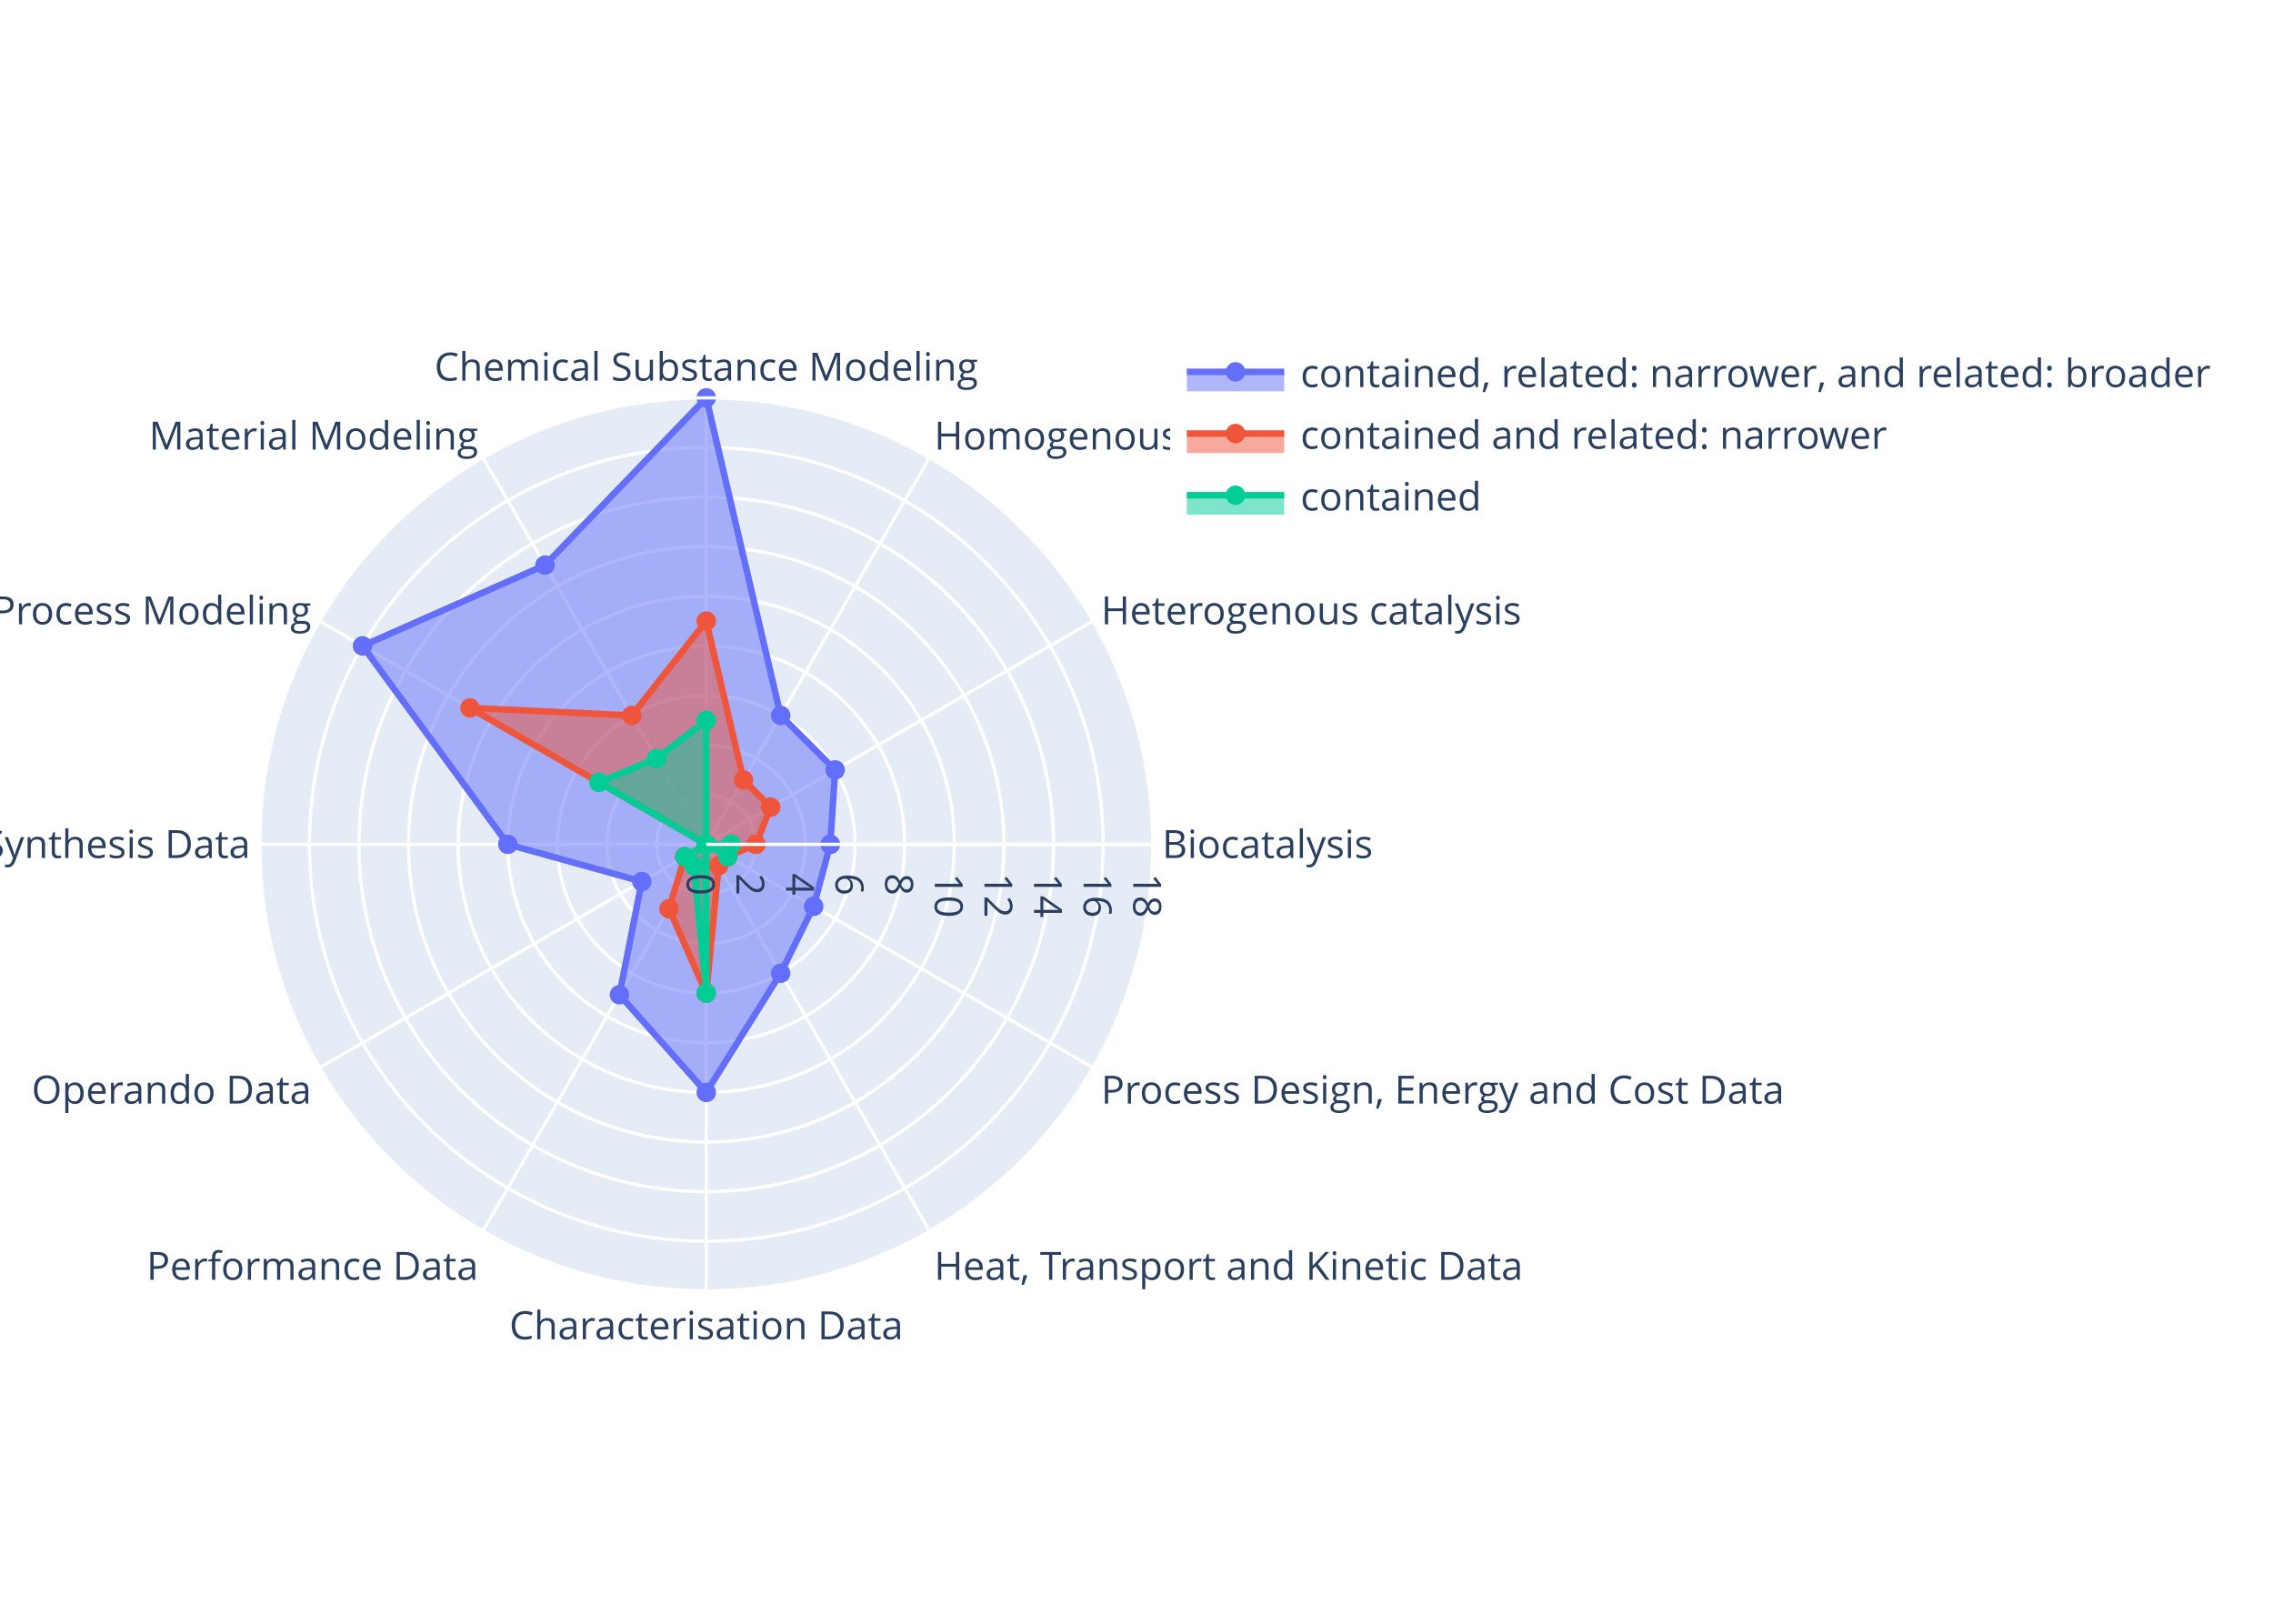
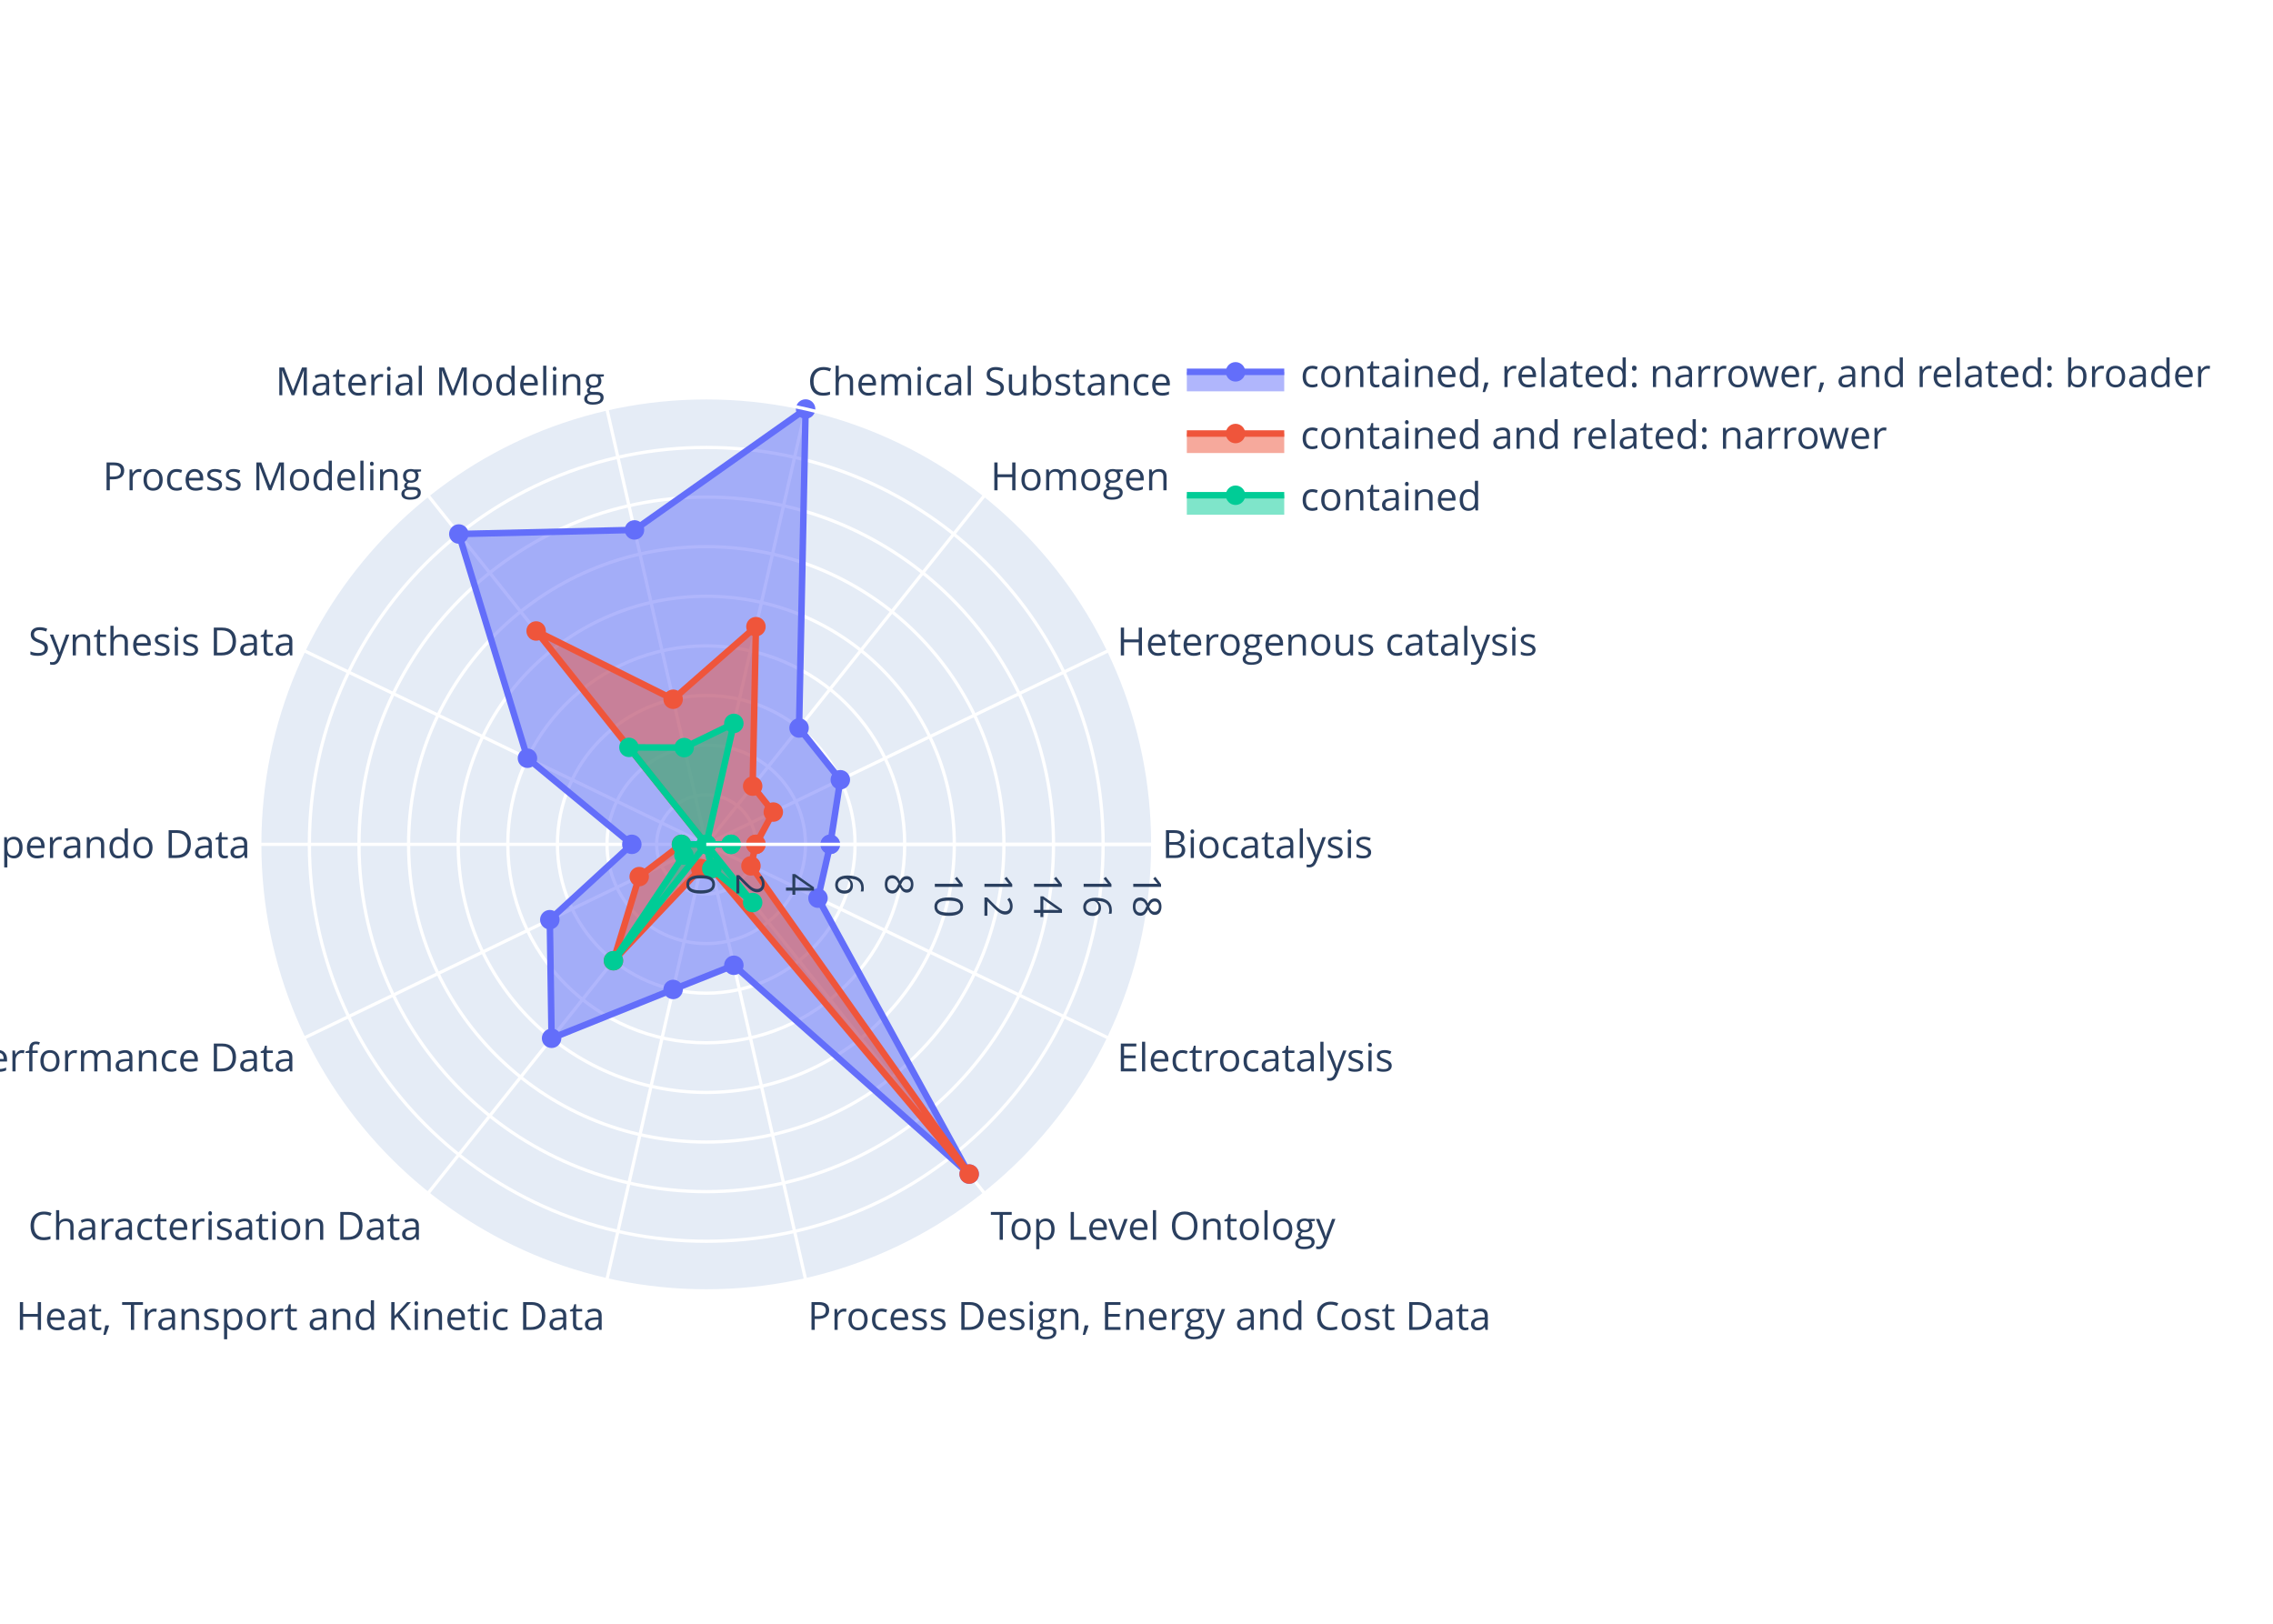
<svg xmlns="http://www.w3.org/2000/svg" class="main-svg" width="700" height="500" style="" viewBox="0 0 700 500">
  <rect x="0" y="0" width="700" height="500" style="fill: rgb(255, 255, 255); fill-opacity: 1;" />
-   <defs id="defs-a0ff38">
+   <defs id="defs-8b22d7">
    <g class="clips">
-       <clipPath id="clipa0ff38polar-for-traces">
+       <clipPath id="clip8b22d7polar-for-traces">
        <path d="M137.5,0A137.5,137.5 0,1,0 -137.5,-1.6838893488276108e-14A137.5,137.5 0,1,0 137.5,3.3677786976552216e-14Z" transform="translate(137.5,137.5)" />
      </clipPath>
    </g>
    <g class="gradients" />
    <g class="patterns" />
  </defs>
  <g class="bglayer" />
  <g class="layer-below">
    <g class="imagelayer" />
    <g class="shapelayer" />
  </g>
  <g class="cartesianlayer" />
  <g class="polarlayer">
    <g class="polar">
      <g class="polarsublayer draglayer" />
      <g class="polarsublayer plotbg">
        <path d="M137.5,0A137.5,137.5 0,1,0 -137.5,-1.6838893488276108e-14A137.5,137.5 0,1,0 137.5,3.3677786976552216e-14Z" transform="translate(217.5,260)" style="fill: rgb(229, 236, 246); fill-opacity: 1;" />
      </g>
      <g class="polarsublayer backplot">
        <g class="maplayer" />
      </g>
      <g class="polarsublayer angular-grid" style="fill: none;">
        <path class="angularaxisgrid" d="M217.5,260L355,260" style="stroke: rgb(255, 255, 255); stroke-opacity: 1; stroke-width: 1px;" />
-         <path class="angularaxisgrid" d="M217.5,260L336.578,191.25" style="stroke: rgb(255, 255, 255); stroke-opacity: 1; stroke-width: 1px;" />
-         <path class="angularaxisgrid" d="M217.5,260L286.25,140.922" style="stroke: rgb(255, 255, 255); stroke-opacity: 1; stroke-width: 1px;" />
-         <path class="angularaxisgrid" d="M217.5,260L217.5,122.5" style="stroke: rgb(255, 255, 255); stroke-opacity: 1; stroke-width: 1px;" />
-         <path class="angularaxisgrid" d="M217.5,260L148.75,140.922" style="stroke: rgb(255, 255, 255); stroke-opacity: 1; stroke-width: 1px;" />
-         <path class="angularaxisgrid" d="M217.5,260L98.422,191.25" style="stroke: rgb(255, 255, 255); stroke-opacity: 1; stroke-width: 1px;" />
+         <path class="angularaxisgrid" d="M217.5,260L341.383,200.341" style="stroke: rgb(255, 255, 255); stroke-opacity: 1; stroke-width: 1px;" />
+         <path class="angularaxisgrid" d="M217.5,260L303.23,152.498" style="stroke: rgb(255, 255, 255); stroke-opacity: 1; stroke-width: 1px;" />
+         <path class="angularaxisgrid" d="M217.5,260L248.097,125.947" style="stroke: rgb(255, 255, 255); stroke-opacity: 1; stroke-width: 1px;" />
+         <path class="angularaxisgrid" d="M217.5,260L186.903,125.947" style="stroke: rgb(255, 255, 255); stroke-opacity: 1; stroke-width: 1px;" />
+         <path class="angularaxisgrid" d="M217.5,260L131.77,152.498" style="stroke: rgb(255, 255, 255); stroke-opacity: 1; stroke-width: 1px;" />
+         <path class="angularaxisgrid" d="M217.5,260L93.617,200.341" style="stroke: rgb(255, 255, 255); stroke-opacity: 1; stroke-width: 1px;" />
        <path class="angularaxisgrid" d="M217.5,260L80,260" style="stroke: rgb(255, 255, 255); stroke-opacity: 1; stroke-width: 1px;" />
-         <path class="angularaxisgrid" d="M217.5,260L98.422,328.75" style="stroke: rgb(255, 255, 255); stroke-opacity: 1; stroke-width: 1px;" />
-         <path class="angularaxisgrid" d="M217.5,260L148.75,379.078" style="stroke: rgb(255, 255, 255); stroke-opacity: 1; stroke-width: 1px;" />
-         <path class="angularaxisgrid" d="M217.5,260L217.5,397.5" style="stroke: rgb(255, 255, 255); stroke-opacity: 1; stroke-width: 1px;" />
-         <path class="angularaxisgrid" d="M217.5,260L286.25,379.078" style="stroke: rgb(255, 255, 255); stroke-opacity: 1; stroke-width: 1px;" />
-         <path class="angularaxisgrid" d="M217.5,260L336.578,328.75" style="stroke: rgb(255, 255, 255); stroke-opacity: 1; stroke-width: 1px;" />
+         <path class="angularaxisgrid" d="M217.5,260L93.617,319.659" style="stroke: rgb(255, 255, 255); stroke-opacity: 1; stroke-width: 1px;" />
+         <path class="angularaxisgrid" d="M217.5,260L131.77,367.502" style="stroke: rgb(255, 255, 255); stroke-opacity: 1; stroke-width: 1px;" />
+         <path class="angularaxisgrid" d="M217.5,260L186.903,394.053" style="stroke: rgb(255, 255, 255); stroke-opacity: 1; stroke-width: 1px;" />
+         <path class="angularaxisgrid" d="M217.5,260L248.097,394.053" style="stroke: rgb(255, 255, 255); stroke-opacity: 1; stroke-width: 1px;" />
+         <path class="angularaxisgrid" d="M217.5,260L303.23,367.502" style="stroke: rgb(255, 255, 255); stroke-opacity: 1; stroke-width: 1px;" />
+         <path class="angularaxisgrid" d="M217.5,260L341.383,319.659" style="stroke: rgb(255, 255, 255); stroke-opacity: 1; stroke-width: 1px;" />
      </g>
      <g class="polarsublayer radial-grid" transform="translate(217.5,260)" style="fill: none;">
        <path class="xgrid" d="M15.28,0A15.28,15.28 0,1,0 -15.28,-1.8712603090971557e-15A15.28,15.28 0,1,0 15.28,3.7425206181943114e-15Z" style="stroke: rgb(255, 255, 255); stroke-opacity: 1; stroke-width: 1px;" />
        <path class="xgrid" d="M30.56,0A30.56,30.56 0,1,0 -30.56,-3.7425206181943114e-15A30.56,30.56 0,1,0 30.56,7.485041236388623e-15Z" style="stroke: rgb(255, 255, 255); stroke-opacity: 1; stroke-width: 1px;" />
        <path class="xgrid" d="M45.83,0A45.83,45.83 0,1,0 -45.83,-5.61255628049232e-15A45.83,45.83 0,1,0 45.83,1.122511256098464e-14Z" style="stroke: rgb(255, 255, 255); stroke-opacity: 1; stroke-width: 1px;" />
        <path class="xgrid" d="M61.11,0A61.11,61.11 0,1,0 -61.11,-7.483816589589476e-15A61.11,61.11 0,1,0 61.11,1.4967633179178952e-14Z" style="stroke: rgb(255, 255, 255); stroke-opacity: 1; stroke-width: 1px;" />
        <path class="xgrid" d="M76.39,0A76.39,76.39 0,1,0 -76.39,-9.35507689868663e-15A76.39,76.39 0,1,0 76.39,1.871015379737326e-14Z" style="stroke: rgb(255, 255, 255); stroke-opacity: 1; stroke-width: 1px;" />
        <path class="xgrid" d="M91.67,0A91.67,91.67 0,1,0 -91.67,-1.1226337207783787e-14A91.67,91.67 0,1,0 91.67,2.2452674415567573e-14Z" style="stroke: rgb(255, 255, 255); stroke-opacity: 1; stroke-width: 1px;" />
        <path class="xgrid" d="M106.94,0A106.94,106.94 0,1,0 -106.94,-1.3096372870081794e-14A106.94,106.94 0,1,0 106.94,2.619274574016359e-14Z" style="stroke: rgb(255, 255, 255); stroke-opacity: 1; stroke-width: 1px;" />
        <path class="xgrid" d="M122.22,0A122.22,122.22 0,1,0 -122.22,-1.4967633179178952e-14A122.22,122.22 0,1,0 122.22,2.9935266358357904e-14Z" style="stroke: rgb(255, 255, 255); stroke-opacity: 1; stroke-width: 1px;" />
      </g>
      <g class="polarsublayer frontplot" transform="translate(80,122.5)">
        <g class="barlayer" />
        <g class="scatterlayer">
-           <g class="trace scatter tracedfe474" style="stroke-miterlimit: 2; opacity: 1;">
-             <g class="fills" clip-path="url(#clipa0ff38polar-for-traces)">
+           <g class="trace scatter traceffe9a2" style="stroke-miterlimit: 2; opacity: 1;">
+             <g class="fills" clip-path="url(#clip8b22d7polar-for-traces)">
              <g>
-                 <path class="js-fill" d="M175.69,137.5L177.19,114.58L160.42,97.81L137.5,0L87.85,51.5L31.65,76.39L76.39,137.5L117.65,148.96L110.76,183.81L137.5,213.89L160.42,177.19L170.58,156.6L175.69,137.5Z" style="fill: rgb(99, 110, 250); fill-opacity: 0.5; stroke-width: 0;" />
+                 <path class="js-fill" d="M175.69,137.5L178.79,117.61L166.08,101.67L168.1,3.45L115.4,40.68L61.3,41.94L82.44,110.98L114.58,137.5L89.32,160.7L89.87,197.22L127.3,182.18L146,174.74L218.47,239.03L171.91,154.07L175.69,137.5Z" style="fill: rgb(99, 110, 250); fill-opacity: 0.5; stroke-width: 0;" />
              </g>
            </g>
            <g class="errorbars" />
            <g class="lines">
-               <path class="js-line" d="M175.69,137.5L177.19,114.58L160.42,97.81L137.5,0L87.85,51.5L31.65,76.39L76.39,137.5L117.65,148.96L110.76,183.81L137.5,213.89L160.42,177.19L170.58,156.6L175.69,137.5" clip-path="url(#clipa0ff38polar-for-traces)" style="vector-effect: non-scaling-stroke; fill: none; stroke: rgb(99, 110, 250); stroke-opacity: 1; stroke-width: 2px; opacity: 1;" />
+               <path class="js-line" d="M175.69,137.5L178.79,117.61L166.08,101.67L168.1,3.45L115.4,40.68L61.3,41.94L82.44,110.98L114.58,137.5L89.32,160.7L89.87,197.22L127.3,182.18L146,174.74L218.47,239.03L171.91,154.07L175.69,137.5" clip-path="url(#clip8b22d7polar-for-traces)" style="vector-effect: non-scaling-stroke; fill: none; stroke: rgb(99, 110, 250); stroke-opacity: 1; stroke-width: 2px; opacity: 1;" />
            </g>
            <g class="points">
              <path class="point" transform="translate(175.69,137.5)" d="M3,0A3,3 0 1,1 0,-3A3,3 0 0,1 3,0Z" style="opacity: 1; stroke-width: 0px; fill: rgb(99, 110, 250); fill-opacity: 1;" />
-               <path class="point" transform="translate(177.19,114.58)" d="M3,0A3,3 0 1,1 0,-3A3,3 0 0,1 3,0Z" style="opacity: 1; stroke-width: 0px; fill: rgb(99, 110, 250); fill-opacity: 1;" />
-               <path class="point" transform="translate(160.42,97.81)" d="M3,0A3,3 0 1,1 0,-3A3,3 0 0,1 3,0Z" style="opacity: 1; stroke-width: 0px; fill: rgb(99, 110, 250); fill-opacity: 1;" />
-               <path class="point" transform="translate(137.5,0)" d="M3,0A3,3 0 1,1 0,-3A3,3 0 0,1 3,0Z" style="opacity: 1; stroke-width: 0px; fill: rgb(99, 110, 250); fill-opacity: 1;" />
-               <path class="point" transform="translate(87.85,51.5)" d="M3,0A3,3 0 1,1 0,-3A3,3 0 0,1 3,0Z" style="opacity: 1; stroke-width: 0px; fill: rgb(99, 110, 250); fill-opacity: 1;" />
-               <path class="point" transform="translate(31.65,76.39)" d="M3,0A3,3 0 1,1 0,-3A3,3 0 0,1 3,0Z" style="opacity: 1; stroke-width: 0px; fill: rgb(99, 110, 250); fill-opacity: 1;" />
-               <path class="point" transform="translate(76.39,137.5)" d="M3,0A3,3 0 1,1 0,-3A3,3 0 0,1 3,0Z" style="opacity: 1; stroke-width: 0px; fill: rgb(99, 110, 250); fill-opacity: 1;" />
-               <path class="point" transform="translate(117.65,148.96)" d="M3,0A3,3 0 1,1 0,-3A3,3 0 0,1 3,0Z" style="opacity: 1; stroke-width: 0px; fill: rgb(99, 110, 250); fill-opacity: 1;" />
-               <path class="point" transform="translate(110.76,183.81)" d="M3,0A3,3 0 1,1 0,-3A3,3 0 0,1 3,0Z" style="opacity: 1; stroke-width: 0px; fill: rgb(99, 110, 250); fill-opacity: 1;" />
-               <path class="point" transform="translate(137.5,213.89)" d="M3,0A3,3 0 1,1 0,-3A3,3 0 0,1 3,0Z" style="opacity: 1; stroke-width: 0px; fill: rgb(99, 110, 250); fill-opacity: 1;" />
-               <path class="point" transform="translate(160.42,177.19)" d="M3,0A3,3 0 1,1 0,-3A3,3 0 0,1 3,0Z" style="opacity: 1; stroke-width: 0px; fill: rgb(99, 110, 250); fill-opacity: 1;" />
-               <path class="point" transform="translate(170.58,156.6)" d="M3,0A3,3 0 1,1 0,-3A3,3 0 0,1 3,0Z" style="opacity: 1; stroke-width: 0px; fill: rgb(99, 110, 250); fill-opacity: 1;" />
+               <path class="point" transform="translate(178.79,117.61)" d="M3,0A3,3 0 1,1 0,-3A3,3 0 0,1 3,0Z" style="opacity: 1; stroke-width: 0px; fill: rgb(99, 110, 250); fill-opacity: 1;" />
+               <path class="point" transform="translate(166.08,101.67)" d="M3,0A3,3 0 1,1 0,-3A3,3 0 0,1 3,0Z" style="opacity: 1; stroke-width: 0px; fill: rgb(99, 110, 250); fill-opacity: 1;" />
+               <path class="point" transform="translate(168.1,3.45)" d="M3,0A3,3 0 1,1 0,-3A3,3 0 0,1 3,0Z" style="opacity: 1; stroke-width: 0px; fill: rgb(99, 110, 250); fill-opacity: 1;" />
+               <path class="point" transform="translate(115.4,40.68)" d="M3,0A3,3 0 1,1 0,-3A3,3 0 0,1 3,0Z" style="opacity: 1; stroke-width: 0px; fill: rgb(99, 110, 250); fill-opacity: 1;" />
+               <path class="point" transform="translate(61.3,41.94)" d="M3,0A3,3 0 1,1 0,-3A3,3 0 0,1 3,0Z" style="opacity: 1; stroke-width: 0px; fill: rgb(99, 110, 250); fill-opacity: 1;" />
+               <path class="point" transform="translate(82.44,110.98)" d="M3,0A3,3 0 1,1 0,-3A3,3 0 0,1 3,0Z" style="opacity: 1; stroke-width: 0px; fill: rgb(99, 110, 250); fill-opacity: 1;" />
+               <path class="point" transform="translate(114.58,137.5)" d="M3,0A3,3 0 1,1 0,-3A3,3 0 0,1 3,0Z" style="opacity: 1; stroke-width: 0px; fill: rgb(99, 110, 250); fill-opacity: 1;" />
+               <path class="point" transform="translate(89.32,160.7)" d="M3,0A3,3 0 1,1 0,-3A3,3 0 0,1 3,0Z" style="opacity: 1; stroke-width: 0px; fill: rgb(99, 110, 250); fill-opacity: 1;" />
+               <path class="point" transform="translate(89.87,197.22)" d="M3,0A3,3 0 1,1 0,-3A3,3 0 0,1 3,0Z" style="opacity: 1; stroke-width: 0px; fill: rgb(99, 110, 250); fill-opacity: 1;" />
+               <path class="point" transform="translate(127.3,182.18)" d="M3,0A3,3 0 1,1 0,-3A3,3 0 0,1 3,0Z" style="opacity: 1; stroke-width: 0px; fill: rgb(99, 110, 250); fill-opacity: 1;" />
+               <path class="point" transform="translate(146,174.74)" d="M3,0A3,3 0 1,1 0,-3A3,3 0 0,1 3,0Z" style="opacity: 1; stroke-width: 0px; fill: rgb(99, 110, 250); fill-opacity: 1;" />
+               <path class="point" transform="translate(218.47,239.03)" d="M3,0A3,3 0 1,1 0,-3A3,3 0 0,1 3,0Z" style="opacity: 1; stroke-width: 0px; fill: rgb(99, 110, 250); fill-opacity: 1;" />
+               <path class="point" transform="translate(171.91,154.07)" d="M3,0A3,3 0 1,1 0,-3A3,3 0 0,1 3,0Z" style="opacity: 1; stroke-width: 0px; fill: rgb(99, 110, 250); fill-opacity: 1;" />
              <path class="point" transform="translate(175.69,137.5)" d="M3,0A3,3 0 1,1 0,-3A3,3 0 0,1 3,0Z" style="opacity: 1; stroke-width: 0px; fill: rgb(99, 110, 250); fill-opacity: 1;" />
            </g>
            <g class="text" />
          </g>
-           <g class="trace scatter traceed7efb" style="stroke-miterlimit: 2; opacity: 1;">
-             <g class="fills" clip-path="url(#clipa0ff38polar-for-traces)">
+           <g class="trace scatter trace4b6140" style="stroke-miterlimit: 2; opacity: 1;">
+             <g class="fills" clip-path="url(#clip8b22d7polar-for-traces)">
              <g>
-                 <path class="js-fill" d="M152.78,137.5L157.35,126.04L148.96,117.65L137.5,68.75L114.58,97.81L64.73,95.49L137.5,137.5L130.88,141.32L126.04,157.35L137.5,183.33L141.32,144.12L144.12,141.32L152.78,137.5Z" style="fill: rgb(239, 85, 59); fill-opacity: 0.5; stroke-width: 0;" />
+                 <path class="js-fill" d="M152.78,137.5L158.15,127.56L151.79,119.58L152.8,70.47L127.3,92.82L85.11,71.8L137.5,137.5L129.86,137.5L116.85,147.44L108.92,173.33L135.8,144.95L139.2,144.95L218.47,239.03L151.26,144.13L152.78,137.5Z" style="fill: rgb(239, 85, 59); fill-opacity: 0.5; stroke-width: 0;" />
              </g>
            </g>
            <g class="errorbars" />
            <g class="lines">
-               <path class="js-line" d="M152.78,137.5L157.35,126.04L148.96,117.65L137.5,68.75L114.58,97.81L64.73,95.49L137.5,137.5L130.88,141.32L126.04,157.35L137.5,183.33L141.32,144.12L144.12,141.32L152.78,137.5" clip-path="url(#clipa0ff38polar-for-traces)" style="vector-effect: non-scaling-stroke; fill: none; stroke: rgb(239, 85, 59); stroke-opacity: 1; stroke-width: 2px; opacity: 1;" />
+               <path class="js-line" d="M152.78,137.5L158.15,127.56L151.79,119.58L152.8,70.47L127.3,92.82L85.11,71.8L137.5,137.5L129.86,137.5L116.85,147.44L108.92,173.33L135.8,144.95L139.2,144.95L218.47,239.03L151.26,144.13L152.78,137.5" clip-path="url(#clip8b22d7polar-for-traces)" style="vector-effect: non-scaling-stroke; fill: none; stroke: rgb(239, 85, 59); stroke-opacity: 1; stroke-width: 2px; opacity: 1;" />
            </g>
            <g class="points">
              <path class="point" transform="translate(152.78,137.5)" d="M3,0A3,3 0 1,1 0,-3A3,3 0 0,1 3,0Z" style="opacity: 1; stroke-width: 0px; fill: rgb(239, 85, 59); fill-opacity: 1;" />
-               <path class="point" transform="translate(157.35,126.04)" d="M3,0A3,3 0 1,1 0,-3A3,3 0 0,1 3,0Z" style="opacity: 1; stroke-width: 0px; fill: rgb(239, 85, 59); fill-opacity: 1;" />
-               <path class="point" transform="translate(148.96,117.65)" d="M3,0A3,3 0 1,1 0,-3A3,3 0 0,1 3,0Z" style="opacity: 1; stroke-width: 0px; fill: rgb(239, 85, 59); fill-opacity: 1;" />
-               <path class="point" transform="translate(137.5,68.75)" d="M3,0A3,3 0 1,1 0,-3A3,3 0 0,1 3,0Z" style="opacity: 1; stroke-width: 0px; fill: rgb(239, 85, 59); fill-opacity: 1;" />
-               <path class="point" transform="translate(114.58,97.81)" d="M3,0A3,3 0 1,1 0,-3A3,3 0 0,1 3,0Z" style="opacity: 1; stroke-width: 0px; fill: rgb(239, 85, 59); fill-opacity: 1;" />
-               <path class="point" transform="translate(64.73,95.49)" d="M3,0A3,3 0 1,1 0,-3A3,3 0 0,1 3,0Z" style="opacity: 1; stroke-width: 0px; fill: rgb(239, 85, 59); fill-opacity: 1;" />
+               <path class="point" transform="translate(158.15,127.56)" d="M3,0A3,3 0 1,1 0,-3A3,3 0 0,1 3,0Z" style="opacity: 1; stroke-width: 0px; fill: rgb(239, 85, 59); fill-opacity: 1;" />
+               <path class="point" transform="translate(151.79,119.58)" d="M3,0A3,3 0 1,1 0,-3A3,3 0 0,1 3,0Z" style="opacity: 1; stroke-width: 0px; fill: rgb(239, 85, 59); fill-opacity: 1;" />
+               <path class="point" transform="translate(152.8,70.47)" d="M3,0A3,3 0 1,1 0,-3A3,3 0 0,1 3,0Z" style="opacity: 1; stroke-width: 0px; fill: rgb(239, 85, 59); fill-opacity: 1;" />
+               <path class="point" transform="translate(127.3,92.82)" d="M3,0A3,3 0 1,1 0,-3A3,3 0 0,1 3,0Z" style="opacity: 1; stroke-width: 0px; fill: rgb(239, 85, 59); fill-opacity: 1;" />
+               <path class="point" transform="translate(85.11,71.8)" d="M3,0A3,3 0 1,1 0,-3A3,3 0 0,1 3,0Z" style="opacity: 1; stroke-width: 0px; fill: rgb(239, 85, 59); fill-opacity: 1;" />
              <path class="point" transform="translate(137.5,137.5)" d="M3,0A3,3 0 1,1 0,-3A3,3 0 0,1 3,0Z" style="opacity: 1; stroke-width: 0px; fill: rgb(239, 85, 59); fill-opacity: 1;" />
-               <path class="point" transform="translate(130.88,141.32)" d="M3,0A3,3 0 1,1 0,-3A3,3 0 0,1 3,0Z" style="opacity: 1; stroke-width: 0px; fill: rgb(239, 85, 59); fill-opacity: 1;" />
-               <path class="point" transform="translate(126.04,157.35)" d="M3,0A3,3 0 1,1 0,-3A3,3 0 0,1 3,0Z" style="opacity: 1; stroke-width: 0px; fill: rgb(239, 85, 59); fill-opacity: 1;" />
-               <path class="point" transform="translate(137.5,183.33)" d="M3,0A3,3 0 1,1 0,-3A3,3 0 0,1 3,0Z" style="opacity: 1; stroke-width: 0px; fill: rgb(239, 85, 59); fill-opacity: 1;" />
-               <path class="point" transform="translate(141.32,144.12)" d="M3,0A3,3 0 1,1 0,-3A3,3 0 0,1 3,0Z" style="opacity: 1; stroke-width: 0px; fill: rgb(239, 85, 59); fill-opacity: 1;" />
-               <path class="point" transform="translate(144.12,141.32)" d="M3,0A3,3 0 1,1 0,-3A3,3 0 0,1 3,0Z" style="opacity: 1; stroke-width: 0px; fill: rgb(239, 85, 59); fill-opacity: 1;" />
+               <path class="point" transform="translate(129.86,137.5)" d="M3,0A3,3 0 1,1 0,-3A3,3 0 0,1 3,0Z" style="opacity: 1; stroke-width: 0px; fill: rgb(239, 85, 59); fill-opacity: 1;" />
+               <path class="point" transform="translate(116.85,147.44)" d="M3,0A3,3 0 1,1 0,-3A3,3 0 0,1 3,0Z" style="opacity: 1; stroke-width: 0px; fill: rgb(239, 85, 59); fill-opacity: 1;" />
+               <path class="point" transform="translate(108.92,173.33)" d="M3,0A3,3 0 1,1 0,-3A3,3 0 0,1 3,0Z" style="opacity: 1; stroke-width: 0px; fill: rgb(239, 85, 59); fill-opacity: 1;" />
+               <path class="point" transform="translate(135.8,144.95)" d="M3,0A3,3 0 1,1 0,-3A3,3 0 0,1 3,0Z" style="opacity: 1; stroke-width: 0px; fill: rgb(239, 85, 59); fill-opacity: 1;" />
+               <path class="point" transform="translate(139.2,144.95)" d="M3,0A3,3 0 1,1 0,-3A3,3 0 0,1 3,0Z" style="opacity: 1; stroke-width: 0px; fill: rgb(239, 85, 59); fill-opacity: 1;" />
+               <path class="point" transform="translate(218.47,239.03)" d="M3,0A3,3 0 1,1 0,-3A3,3 0 0,1 3,0Z" style="opacity: 1; stroke-width: 0px; fill: rgb(239, 85, 59); fill-opacity: 1;" />
+               <path class="point" transform="translate(151.26,144.13)" d="M3,0A3,3 0 1,1 0,-3A3,3 0 0,1 3,0Z" style="opacity: 1; stroke-width: 0px; fill: rgb(239, 85, 59); fill-opacity: 1;" />
              <path class="point" transform="translate(152.78,137.5)" d="M3,0A3,3 0 1,1 0,-3A3,3 0 0,1 3,0Z" style="opacity: 1; stroke-width: 0px; fill: rgb(239, 85, 59); fill-opacity: 1;" />
            </g>
            <g class="text" />
          </g>
-           <g class="trace scatter tracea0a086" style="stroke-miterlimit: 2; opacity: 1;">
-             <g class="fills" clip-path="url(#clipa0ff38polar-for-traces)">
+           <g class="trace scatter trace5e198f" style="stroke-miterlimit: 2; opacity: 1;">
+             <g class="fills" clip-path="url(#clip8b22d7polar-for-traces)">
              <g>
-                 <path class="js-fill" d="M145.14,137.5L137.5,137.5L137.5,137.5L137.5,99.31L122.22,111.04L104.42,118.4L137.5,137.5L130.88,141.32L133.68,144.12L137.5,183.33L137.5,137.5L144.12,141.32L145.14,137.5Z" style="fill: rgb(0, 204, 150); fill-opacity: 0.5; stroke-width: 0;" />
+                 <path class="js-fill" d="M145.14,137.5L137.5,137.5L137.5,137.5L146,100.26L130.7,107.71L113.69,107.64L137.5,137.5L129.86,137.5L130.62,140.81L108.92,173.33L137.5,137.5L139.2,144.95L151.79,155.42L137.5,137.5L145.14,137.5Z" style="fill: rgb(0, 204, 150); fill-opacity: 0.5; stroke-width: 0;" />
              </g>
            </g>
            <g class="errorbars" />
            <g class="lines">
-               <path class="js-line" d="M145.14,137.5L137.5,137.5L137.5,137.5L137.5,99.31L122.22,111.04L104.42,118.4L137.5,137.5L130.88,141.32L133.68,144.12L137.5,183.33L137.5,137.5L144.12,141.32L145.14,137.5" clip-path="url(#clipa0ff38polar-for-traces)" style="vector-effect: non-scaling-stroke; fill: none; stroke: rgb(0, 204, 150); stroke-opacity: 1; stroke-width: 2px; opacity: 1;" />
+               <path class="js-line" d="M145.14,137.5L137.5,137.5L137.5,137.5L146,100.26L130.7,107.71L113.69,107.64L137.5,137.5L129.86,137.5L130.62,140.81L108.92,173.33L137.5,137.5L139.2,144.95L151.79,155.42L137.5,137.5L145.14,137.5" clip-path="url(#clip8b22d7polar-for-traces)" style="vector-effect: non-scaling-stroke; fill: none; stroke: rgb(0, 204, 150); stroke-opacity: 1; stroke-width: 2px; opacity: 1;" />
            </g>
            <g class="points">
              <path class="point" transform="translate(145.14,137.5)" d="M3,0A3,3 0 1,1 0,-3A3,3 0 0,1 3,0Z" style="opacity: 1; stroke-width: 0px; fill: rgb(0, 204, 150); fill-opacity: 1;" />
              <path class="point" transform="translate(137.5,137.5)" d="M3,0A3,3 0 1,1 0,-3A3,3 0 0,1 3,0Z" style="opacity: 1; stroke-width: 0px; fill: rgb(0, 204, 150); fill-opacity: 1;" />
              <path class="point" transform="translate(137.5,137.5)" d="M3,0A3,3 0 1,1 0,-3A3,3 0 0,1 3,0Z" style="opacity: 1; stroke-width: 0px; fill: rgb(0, 204, 150); fill-opacity: 1;" />
-               <path class="point" transform="translate(137.5,99.31)" d="M3,0A3,3 0 1,1 0,-3A3,3 0 0,1 3,0Z" style="opacity: 1; stroke-width: 0px; fill: rgb(0, 204, 150); fill-opacity: 1;" />
-               <path class="point" transform="translate(122.22,111.04)" d="M3,0A3,3 0 1,1 0,-3A3,3 0 0,1 3,0Z" style="opacity: 1; stroke-width: 0px; fill: rgb(0, 204, 150); fill-opacity: 1;" />
-               <path class="point" transform="translate(104.42,118.4)" d="M3,0A3,3 0 1,1 0,-3A3,3 0 0,1 3,0Z" style="opacity: 1; stroke-width: 0px; fill: rgb(0, 204, 150); fill-opacity: 1;" />
-               <path class="point" transform="translate(137.5,137.5)" d="M3,0A3,3 0 1,1 0,-3A3,3 0 0,1 3,0Z" style="opacity: 1; stroke-width: 0px; fill: rgb(0, 204, 150); fill-opacity: 1;" />
-               <path class="point" transform="translate(130.88,141.32)" d="M3,0A3,3 0 1,1 0,-3A3,3 0 0,1 3,0Z" style="opacity: 1; stroke-width: 0px; fill: rgb(0, 204, 150); fill-opacity: 1;" />
-               <path class="point" transform="translate(133.68,144.12)" d="M3,0A3,3 0 1,1 0,-3A3,3 0 0,1 3,0Z" style="opacity: 1; stroke-width: 0px; fill: rgb(0, 204, 150); fill-opacity: 1;" />
-               <path class="point" transform="translate(137.5,183.33)" d="M3,0A3,3 0 1,1 0,-3A3,3 0 0,1 3,0Z" style="opacity: 1; stroke-width: 0px; fill: rgb(0, 204, 150); fill-opacity: 1;" />
-               <path class="point" transform="translate(137.5,137.5)" d="M3,0A3,3 0 1,1 0,-3A3,3 0 0,1 3,0Z" style="opacity: 1; stroke-width: 0px; fill: rgb(0, 204, 150); fill-opacity: 1;" />
-               <path class="point" transform="translate(144.12,141.32)" d="M3,0A3,3 0 1,1 0,-3A3,3 0 0,1 3,0Z" style="opacity: 1; stroke-width: 0px; fill: rgb(0, 204, 150); fill-opacity: 1;" />
+               <path class="point" transform="translate(146,100.26)" d="M3,0A3,3 0 1,1 0,-3A3,3 0 0,1 3,0Z" style="opacity: 1; stroke-width: 0px; fill: rgb(0, 204, 150); fill-opacity: 1;" />
+               <path class="point" transform="translate(130.7,107.71)" d="M3,0A3,3 0 1,1 0,-3A3,3 0 0,1 3,0Z" style="opacity: 1; stroke-width: 0px; fill: rgb(0, 204, 150); fill-opacity: 1;" />
+               <path class="point" transform="translate(113.69,107.64)" d="M3,0A3,3 0 1,1 0,-3A3,3 0 0,1 3,0Z" style="opacity: 1; stroke-width: 0px; fill: rgb(0, 204, 150); fill-opacity: 1;" />
+               <path class="point" transform="translate(137.5,137.5)" d="M3,0A3,3 0 1,1 0,-3A3,3 0 0,1 3,0Z" style="opacity: 1; stroke-width: 0px; fill: rgb(0, 204, 150); fill-opacity: 1;" />
+               <path class="point" transform="translate(129.86,137.5)" d="M3,0A3,3 0 1,1 0,-3A3,3 0 0,1 3,0Z" style="opacity: 1; stroke-width: 0px; fill: rgb(0, 204, 150); fill-opacity: 1;" />
+               <path class="point" transform="translate(130.62,140.81)" d="M3,0A3,3 0 1,1 0,-3A3,3 0 0,1 3,0Z" style="opacity: 1; stroke-width: 0px; fill: rgb(0, 204, 150); fill-opacity: 1;" />
+               <path class="point" transform="translate(108.92,173.33)" d="M3,0A3,3 0 1,1 0,-3A3,3 0 0,1 3,0Z" style="opacity: 1; stroke-width: 0px; fill: rgb(0, 204, 150); fill-opacity: 1;" />
+               <path class="point" transform="translate(137.5,137.5)" d="M3,0A3,3 0 1,1 0,-3A3,3 0 0,1 3,0Z" style="opacity: 1; stroke-width: 0px; fill: rgb(0, 204, 150); fill-opacity: 1;" />
+               <path class="point" transform="translate(139.2,144.95)" d="M3,0A3,3 0 1,1 0,-3A3,3 0 0,1 3,0Z" style="opacity: 1; stroke-width: 0px; fill: rgb(0, 204, 150); fill-opacity: 1;" />
+               <path class="point" transform="translate(151.79,155.42)" d="M3,0A3,3 0 1,1 0,-3A3,3 0 0,1 3,0Z" style="opacity: 1; stroke-width: 0px; fill: rgb(0, 204, 150); fill-opacity: 1;" />
+               <path class="point" transform="translate(137.5,137.5)" d="M3,0A3,3 0 1,1 0,-3A3,3 0 0,1 3,0Z" style="opacity: 1; stroke-width: 0px; fill: rgb(0, 204, 150); fill-opacity: 1;" />
              <path class="point" transform="translate(145.14,137.5)" d="M3,0A3,3 0 1,1 0,-3A3,3 0 0,1 3,0Z" style="opacity: 1; stroke-width: 0px; fill: rgb(0, 204, 150); fill-opacity: 1;" />
            </g>
            <g class="text" />
          </g>
        </g>
      </g>
      <g class="polarsublayer angular-line">
        <path d="M137.5,0A137.5,137.5 0,1,0 -137.5,-1.6838893488276108e-14A137.5,137.5 0,1,0 137.5,3.3677786976552216e-14Z" transform="translate(217.5,260)" stroke-width="1" style="fill: none; stroke: rgb(255, 255, 255); stroke-opacity: 1;" />
      </g>
      <g class="polarsublayer radial-line">
        <line x1="0" y1="0" x2="137.5" y2="0" transform="translate(217.5,260)" stroke-width="1" style="fill: none; stroke: rgb(255, 255, 255); stroke-opacity: 1;" />
      </g>
      <g class="polarsublayer angular-axis">
        <g class="angularaxistick">
          <text text-anchor="start" x="2.9" y="4.2" transform="translate(355,260)" style="font-family: 'Open Sans', verdana, arial, sans-serif; font-size: 12px; fill: rgb(42, 63, 95); fill-opacity: 1; white-space: pre; opacity: 1;">Biocatalysis</text>
        </g>
        <g class="angularaxistick">
-           <text text-anchor="start" x="2.511" y="0.987" transform="translate(336.5785,191.25)" style="font-family: 'Open Sans', verdana, arial, sans-serif; font-size: 12px; fill: rgb(42, 63, 95); fill-opacity: 1; white-space: pre; opacity: 1;">Heterogenous catalysis</text>
-         </g>
-         <g class="angularaxistick">
-           <text text-anchor="start" x="1.45" y="-2.49" transform="translate(286.25,140.9215)" style="font-family: 'Open Sans', verdana, arial, sans-serif; font-size: 12px; fill: rgb(42, 63, 95); fill-opacity: 1; white-space: pre; opacity: 1;">Homogenous catalysis</text>
-         </g>
-         <g class="angularaxistick">
-           <text text-anchor="middle" x="1.7757378587636624e-16" y="-5.3" transform="translate(217.5,122.5)" style="font-family: 'Open Sans', verdana, arial, sans-serif; font-size: 12px; fill: rgb(42, 63, 95); fill-opacity: 1; white-space: pre; opacity: 1;">Chemical Substance Modeling</text>
-         </g>
-         <g class="angularaxistick">
-           <text text-anchor="end" x="-1.45" y="-2.49" transform="translate(148.75,140.9215)" style="font-family: 'Open Sans', verdana, arial, sans-serif; font-size: 12px; fill: rgb(42, 63, 95); fill-opacity: 1; white-space: pre; opacity: 1;">Material Modeling</text>
-         </g>
-         <g class="angularaxistick">
-           <text text-anchor="end" x="-2.511" y="0.987" transform="translate(98.42151,191.25)" style="font-family: 'Open Sans', verdana, arial, sans-serif; font-size: 12px; fill: rgb(42, 63, 95); fill-opacity: 1; white-space: pre; opacity: 1;">Process Modeling</text>
-         </g>
-         <g class="angularaxistick">
-           <text text-anchor="end" x="-2.9" y="4.2" transform="translate(80,260)" style="font-family: 'Open Sans', verdana, arial, sans-serif; font-size: 12px; fill: rgb(42, 63, 95); fill-opacity: 1; white-space: pre; opacity: 1;">Synthesis Data</text>
-         </g>
-         <g class="angularaxistick">
-           <text text-anchor="end" x="-2.511" y="11.087" transform="translate(98.42151,328.75)" style="font-family: 'Open Sans', verdana, arial, sans-serif; font-size: 12px; fill: rgb(42, 63, 95); fill-opacity: 1; white-space: pre; opacity: 1;">Operando Data</text>
-         </g>
-         <g class="angularaxistick">
-           <text text-anchor="end" x="-1.45" y="15.004" transform="translate(148.75,379.0785)" style="font-family: 'Open Sans', verdana, arial, sans-serif; font-size: 12px; fill: rgb(42, 63, 95); fill-opacity: 1; white-space: pre; opacity: 1;">Performance Data</text>
-         </g>
-         <g class="angularaxistick">
-           <text text-anchor="middle" x="-5.327213576290987e-16" y="14.9" transform="translate(217.5,397.5)" style="font-family: 'Open Sans', verdana, arial, sans-serif; font-size: 12px; fill: rgb(42, 63, 95); fill-opacity: 1; white-space: pre; opacity: 1;">Characterisation Data</text>
-         </g>
-         <g class="angularaxistick">
-           <text text-anchor="start" x="1.45" y="15.004" transform="translate(286.25,379.0785)" style="font-family: 'Open Sans', verdana, arial, sans-serif; font-size: 12px; fill: rgb(42, 63, 95); fill-opacity: 1; white-space: pre; opacity: 1;">Heat, Transport and Kinetic Data</text>
-         </g>
-         <g class="angularaxistick">
-           <text text-anchor="start" x="2.511" y="11.087" transform="translate(336.5785,328.75)" style="font-family: 'Open Sans', verdana, arial, sans-serif; font-size: 12px; fill: rgb(42, 63, 95); fill-opacity: 1; white-space: pre; opacity: 1;">Process Design, Energy and Cost Data</text>
+           <text text-anchor="start" x="2.613" y="1.484" transform="translate(341.3832,200.341)" style="font-family: 'Open Sans', verdana, arial, sans-serif; font-size: 12px; fill: rgb(42, 63, 95); fill-opacity: 1; white-space: pre; opacity: 1;">Heterogenous catalysis</text>
+         </g>
+         <g class="angularaxistick">
+           <text text-anchor="start" x="1.808" y="-1.525" transform="translate(303.2298,152.4982)" style="font-family: 'Open Sans', verdana, arial, sans-serif; font-size: 12px; fill: rgb(42, 63, 95); fill-opacity: 1; white-space: pre; opacity: 1;">Homogenous catalysis</text>
+         </g>
+         <g class="angularaxistick">
+           <text text-anchor="start" x="0.645" y="-4.233" transform="translate(248.0966,125.9474)" style="font-family: 'Open Sans', verdana, arial, sans-serif; font-size: 12px; fill: rgb(42, 63, 95); fill-opacity: 1; white-space: pre; opacity: 1;">Chemical Substance Modeling</text>
+         </g>
+         <g class="angularaxistick">
+           <text text-anchor="end" x="-0.645" y="-4.233" transform="translate(186.9034,125.9474)" style="font-family: 'Open Sans', verdana, arial, sans-serif; font-size: 12px; fill: rgb(42, 63, 95); fill-opacity: 1; white-space: pre; opacity: 1;">Material Modeling</text>
+         </g>
+         <g class="angularaxistick">
+           <text text-anchor="end" x="-1.808" y="-1.525" transform="translate(131.7702,152.4982)" style="font-family: 'Open Sans', verdana, arial, sans-serif; font-size: 12px; fill: rgb(42, 63, 95); fill-opacity: 1; white-space: pre; opacity: 1;">Process Modeling</text>
+         </g>
+         <g class="angularaxistick">
+           <text text-anchor="end" x="-2.613" y="1.484" transform="translate(93.61678,200.341)" style="font-family: 'Open Sans', verdana, arial, sans-serif; font-size: 12px; fill: rgb(42, 63, 95); fill-opacity: 1; white-space: pre; opacity: 1;">Synthesis Data</text>
+         </g>
+         <g class="angularaxistick">
+           <text text-anchor="end" x="-2.9" y="4.2" transform="translate(80,260)" style="font-family: 'Open Sans', verdana, arial, sans-serif; font-size: 12px; fill: rgb(42, 63, 95); fill-opacity: 1; white-space: pre; opacity: 1;">Operando Data</text>
+         </g>
+         <g class="angularaxistick">
+           <text text-anchor="end" x="-2.613" y="10.249" transform="translate(93.61678,319.659)" style="font-family: 'Open Sans', verdana, arial, sans-serif; font-size: 12px; fill: rgb(42, 63, 95); fill-opacity: 1; white-space: pre; opacity: 1;">Performance Data</text>
+         </g>
+         <g class="angularaxistick">
+           <text text-anchor="end" x="-1.808" y="14.268" transform="translate(131.7702,367.5018)" style="font-family: 'Open Sans', verdana, arial, sans-serif; font-size: 12px; fill: rgb(42, 63, 95); fill-opacity: 1; white-space: pre; opacity: 1;">Characterisation Data</text>
+         </g>
+         <g class="angularaxistick">
+           <text text-anchor="end" x="-0.645" y="15.461" transform="translate(186.9034,394.0526)" style="font-family: 'Open Sans', verdana, arial, sans-serif; font-size: 12px; fill: rgb(42, 63, 95); fill-opacity: 1; white-space: pre; opacity: 1;">Heat, Transport and Kinetic Data</text>
+         </g>
+         <g class="angularaxistick">
+           <text text-anchor="start" x="0.645" y="15.461" transform="translate(248.0966,394.0526)" style="font-family: 'Open Sans', verdana, arial, sans-serif; font-size: 12px; fill: rgb(42, 63, 95); fill-opacity: 1; white-space: pre; opacity: 1;">Process Design, Energy and Cost Data</text>
+         </g>
+         <g class="angularaxistick">
+           <text text-anchor="start" x="1.808" y="14.268" transform="translate(303.2298,367.5018)" style="font-family: 'Open Sans', verdana, arial, sans-serif; font-size: 12px; fill: rgb(42, 63, 95); fill-opacity: 1; white-space: pre; opacity: 1;">Top Level Ontology</text>
+         </g>
+         <g class="angularaxistick">
+           <text text-anchor="start" x="2.613" y="10.249" transform="translate(341.3832,319.659)" style="font-family: 'Open Sans', verdana, arial, sans-serif; font-size: 12px; fill: rgb(42, 63, 95); fill-opacity: 1; white-space: pre; opacity: 1;">Electrocatalysis</text>
        </g>
      </g>
      <g class="polarsublayer radial-axis" transform="translate(217.5,260)">
        <g class="xtick">
          <text text-anchor="start" x="0" y="14.9" transform=" rotate(90,0,8.9)" style="font-family: 'Open Sans', verdana, arial, sans-serif; font-size: 12px; fill: rgb(42, 63, 95); fill-opacity: 1; white-space: pre; opacity: 1;">0</text>
        </g>
        <g class="xtick">
          <text text-anchor="start" x="0" y="14.9" transform="translate(15.28,0) rotate(90,0,8.9)" style="font-family: 'Open Sans', verdana, arial, sans-serif; font-size: 12px; fill: rgb(42, 63, 95); fill-opacity: 1; white-space: pre; opacity: 1;">2</text>
        </g>
        <g class="xtick">
          <text text-anchor="start" x="0" y="14.9" transform="translate(30.56,0) rotate(90,0,8.9)" style="font-family: 'Open Sans', verdana, arial, sans-serif; font-size: 12px; fill: rgb(42, 63, 95); fill-opacity: 1; white-space: pre; opacity: 1;">4</text>
        </g>
        <g class="xtick">
          <text text-anchor="start" x="0" y="14.9" transform="translate(45.83,0) rotate(90,0,8.9)" style="font-family: 'Open Sans', verdana, arial, sans-serif; font-size: 12px; fill: rgb(42, 63, 95); fill-opacity: 1; white-space: pre; opacity: 1;">6</text>
        </g>
        <g class="xtick">
          <text text-anchor="start" x="0" y="14.9" transform="translate(61.11,0) rotate(90,0,8.9)" style="font-family: 'Open Sans', verdana, arial, sans-serif; font-size: 12px; fill: rgb(42, 63, 95); fill-opacity: 1; white-space: pre; opacity: 1;">8</text>
        </g>
        <g class="xtick">
          <text text-anchor="start" x="0" y="14.9" transform="translate(76.39,0) rotate(90,0,8.9)" style="font-family: 'Open Sans', verdana, arial, sans-serif; font-size: 12px; fill: rgb(42, 63, 95); fill-opacity: 1; white-space: pre; opacity: 1;">10</text>
        </g>
        <g class="xtick">
          <text text-anchor="start" x="0" y="14.9" transform="translate(91.67,0) rotate(90,0,8.9)" style="font-family: 'Open Sans', verdana, arial, sans-serif; font-size: 12px; fill: rgb(42, 63, 95); fill-opacity: 1; white-space: pre; opacity: 1;">12</text>
        </g>
        <g class="xtick">
          <text text-anchor="start" x="0" y="14.9" transform="translate(106.94,0) rotate(90,0,8.9)" style="font-family: 'Open Sans', verdana, arial, sans-serif; font-size: 12px; fill: rgb(42, 63, 95); fill-opacity: 1; white-space: pre; opacity: 1;">14</text>
        </g>
        <g class="xtick">
          <text text-anchor="start" x="0" y="14.9" transform="translate(122.22,0) rotate(90,0,8.9)" style="font-family: 'Open Sans', verdana, arial, sans-serif; font-size: 12px; fill: rgb(42, 63, 95); fill-opacity: 1; white-space: pre; opacity: 1;">16</text>
        </g>
        <g class="xtick">
          <text text-anchor="start" x="0" y="14.9" transform="translate(137.5,0) rotate(90,0,8.9)" style="font-family: 'Open Sans', verdana, arial, sans-serif; font-size: 12px; fill: rgb(42, 63, 95); fill-opacity: 1; white-space: pre; opacity: 1;">18</text>
        </g>
      </g>
    </g>
  </g>
  <g class="smithlayer" />
  <g class="ternarylayer" />
  <g class="geolayer" />
  <g class="funnelarealayer" />
  <g class="pielayer" />
  <g class="iciclelayer" />
  <g class="treemaplayer" />
  <g class="sunburstlayer" />
  <g class="glimages" />
-   <defs id="topdefs-a0ff38">
+   <defs id="topdefs-8b22d7">
    <g class="clips" />
-     <clipPath id="legenda0ff38">
+     <clipPath id="legend8b22d7">
      <rect width="328" height="67" x="0" y="0" />
    </clipPath>
  </defs>
  <g class="layer-above">
    <g class="imagelayer" />
    <g class="shapelayer" />
  </g>
  <g class="infolayer">
    <g class="legend" pointer-events="all" transform="translate(360.5,100)">
-       <rect class="bg" shape-rendering="crispEdges" style="stroke: rgb(68, 68, 68); stroke-opacity: 1; fill: rgb(255, 255, 255); fill-opacity: 1; stroke-width: 0px;" width="328" height="67" x="0" y="0" />
-       <g class="scrollbox" transform="" clip-path="url(#legenda0ff38)">
+       <rect class="bg" shape-rendering="crispEdges" width="328" height="67" x="0" y="0" style="stroke: rgb(68, 68, 68); stroke-opacity: 1; fill: rgb(255, 255, 255); fill-opacity: 1; stroke-width: 0px;" />
+       <g class="scrollbox" transform="" clip-path="url(#legend8b22d7)">
        <g class="groups">
          <g class="traces" transform="translate(0,14.5)" style="opacity: 1;">
            <text class="legendtext" text-anchor="start" x="40" y="4.68" style="font-family: 'Open Sans', verdana, arial, sans-serif; font-size: 12px; fill: rgb(42, 63, 95); fill-opacity: 1; white-space: pre;">contained, related: narrower, and related: broader</text>
            <g class="layers" style="opacity: 1;">
              <g class="legendfill">
                <path class="js-fill" d="M5,0h30v6h-30z" style="stroke-width: 0; fill: rgb(99, 110, 250); fill-opacity: 0.5;" />
              </g>
              <g class="legendlines">
                <path class="js-line" d="M5,0h30" style="fill: none; stroke: rgb(99, 110, 250); stroke-opacity: 1; stroke-width: 2px;" />
              </g>
              <g class="legendsymbols">
                <g class="legendpoints">
                  <path class="scatterpts" transform="translate(20,0)" d="M3,0A3,3 0 1,1 0,-3A3,3 0 0,1 3,0Z" style="opacity: 1; stroke-width: 0px; fill: rgb(99, 110, 250); fill-opacity: 1;" />
                </g>
              </g>
            </g>
            <rect class="legendtoggle" x="0" y="-9.5" width="322.609" height="19" style="fill: rgb(0, 0, 0); fill-opacity: 0;" />
          </g>
          <g class="traces" transform="translate(0,33.5)" style="opacity: 1;">
            <text class="legendtext" text-anchor="start" x="40" y="4.68" style="font-family: 'Open Sans', verdana, arial, sans-serif; font-size: 12px; fill: rgb(42, 63, 95); fill-opacity: 1; white-space: pre;">contained and related: narrower</text>
            <g class="layers" style="opacity: 1;">
              <g class="legendfill">
                <path class="js-fill" d="M5,0h30v6h-30z" style="stroke-width: 0; fill: rgb(239, 85, 59); fill-opacity: 0.5;" />
              </g>
              <g class="legendlines">
                <path class="js-line" d="M5,0h30" style="fill: none; stroke: rgb(239, 85, 59); stroke-opacity: 1; stroke-width: 2px;" />
              </g>
              <g class="legendsymbols">
                <g class="legendpoints">
                  <path class="scatterpts" transform="translate(20,0)" d="M3,0A3,3 0 1,1 0,-3A3,3 0 0,1 3,0Z" style="opacity: 1; stroke-width: 0px; fill: rgb(239, 85, 59); fill-opacity: 1;" />
                </g>
              </g>
            </g>
            <rect class="legendtoggle" x="0" y="-9.5" width="322.609" height="19" style="fill: rgb(0, 0, 0); fill-opacity: 0;" />
          </g>
          <g class="traces" transform="translate(0,52.5)" style="opacity: 1;">
            <text class="legendtext" text-anchor="start" x="40" y="4.68" style="font-family: 'Open Sans', verdana, arial, sans-serif; font-size: 12px; fill: rgb(42, 63, 95); fill-opacity: 1; white-space: pre;">contained</text>
            <g class="layers" style="opacity: 1;">
              <g class="legendfill">
                <path class="js-fill" d="M5,0h30v6h-30z" style="stroke-width: 0; fill: rgb(0, 204, 150); fill-opacity: 0.5;" />
              </g>
              <g class="legendlines">
                <path class="js-line" d="M5,0h30" style="fill: none; stroke: rgb(0, 204, 150); stroke-opacity: 1; stroke-width: 2px;" />
              </g>
              <g class="legendsymbols">
                <g class="legendpoints">
                  <path class="scatterpts" transform="translate(20,0)" d="M3,0A3,3 0 1,1 0,-3A3,3 0 0,1 3,0Z" style="opacity: 1; stroke-width: 0px; fill: rgb(0, 204, 150); fill-opacity: 1;" />
                </g>
              </g>
            </g>
            <rect class="legendtoggle" x="0" y="-9.5" width="322.609" height="19" style="fill: rgb(0, 0, 0); fill-opacity: 0;" />
          </g>
        </g>
      </g>
-       <rect class="scrollbar" rx="20" ry="3" width="0" height="0" style="fill: rgb(128, 139, 164); fill-opacity: 1;" x="0" y="0" />
+       <rect class="scrollbar" rx="20" ry="3" width="0" height="0" x="0" y="0" style="fill: rgb(128, 139, 164); fill-opacity: 1;" />
    </g>
    <g class="g-gtitle" />
    <g class="g-polartitle" />
  </g>
</svg>
